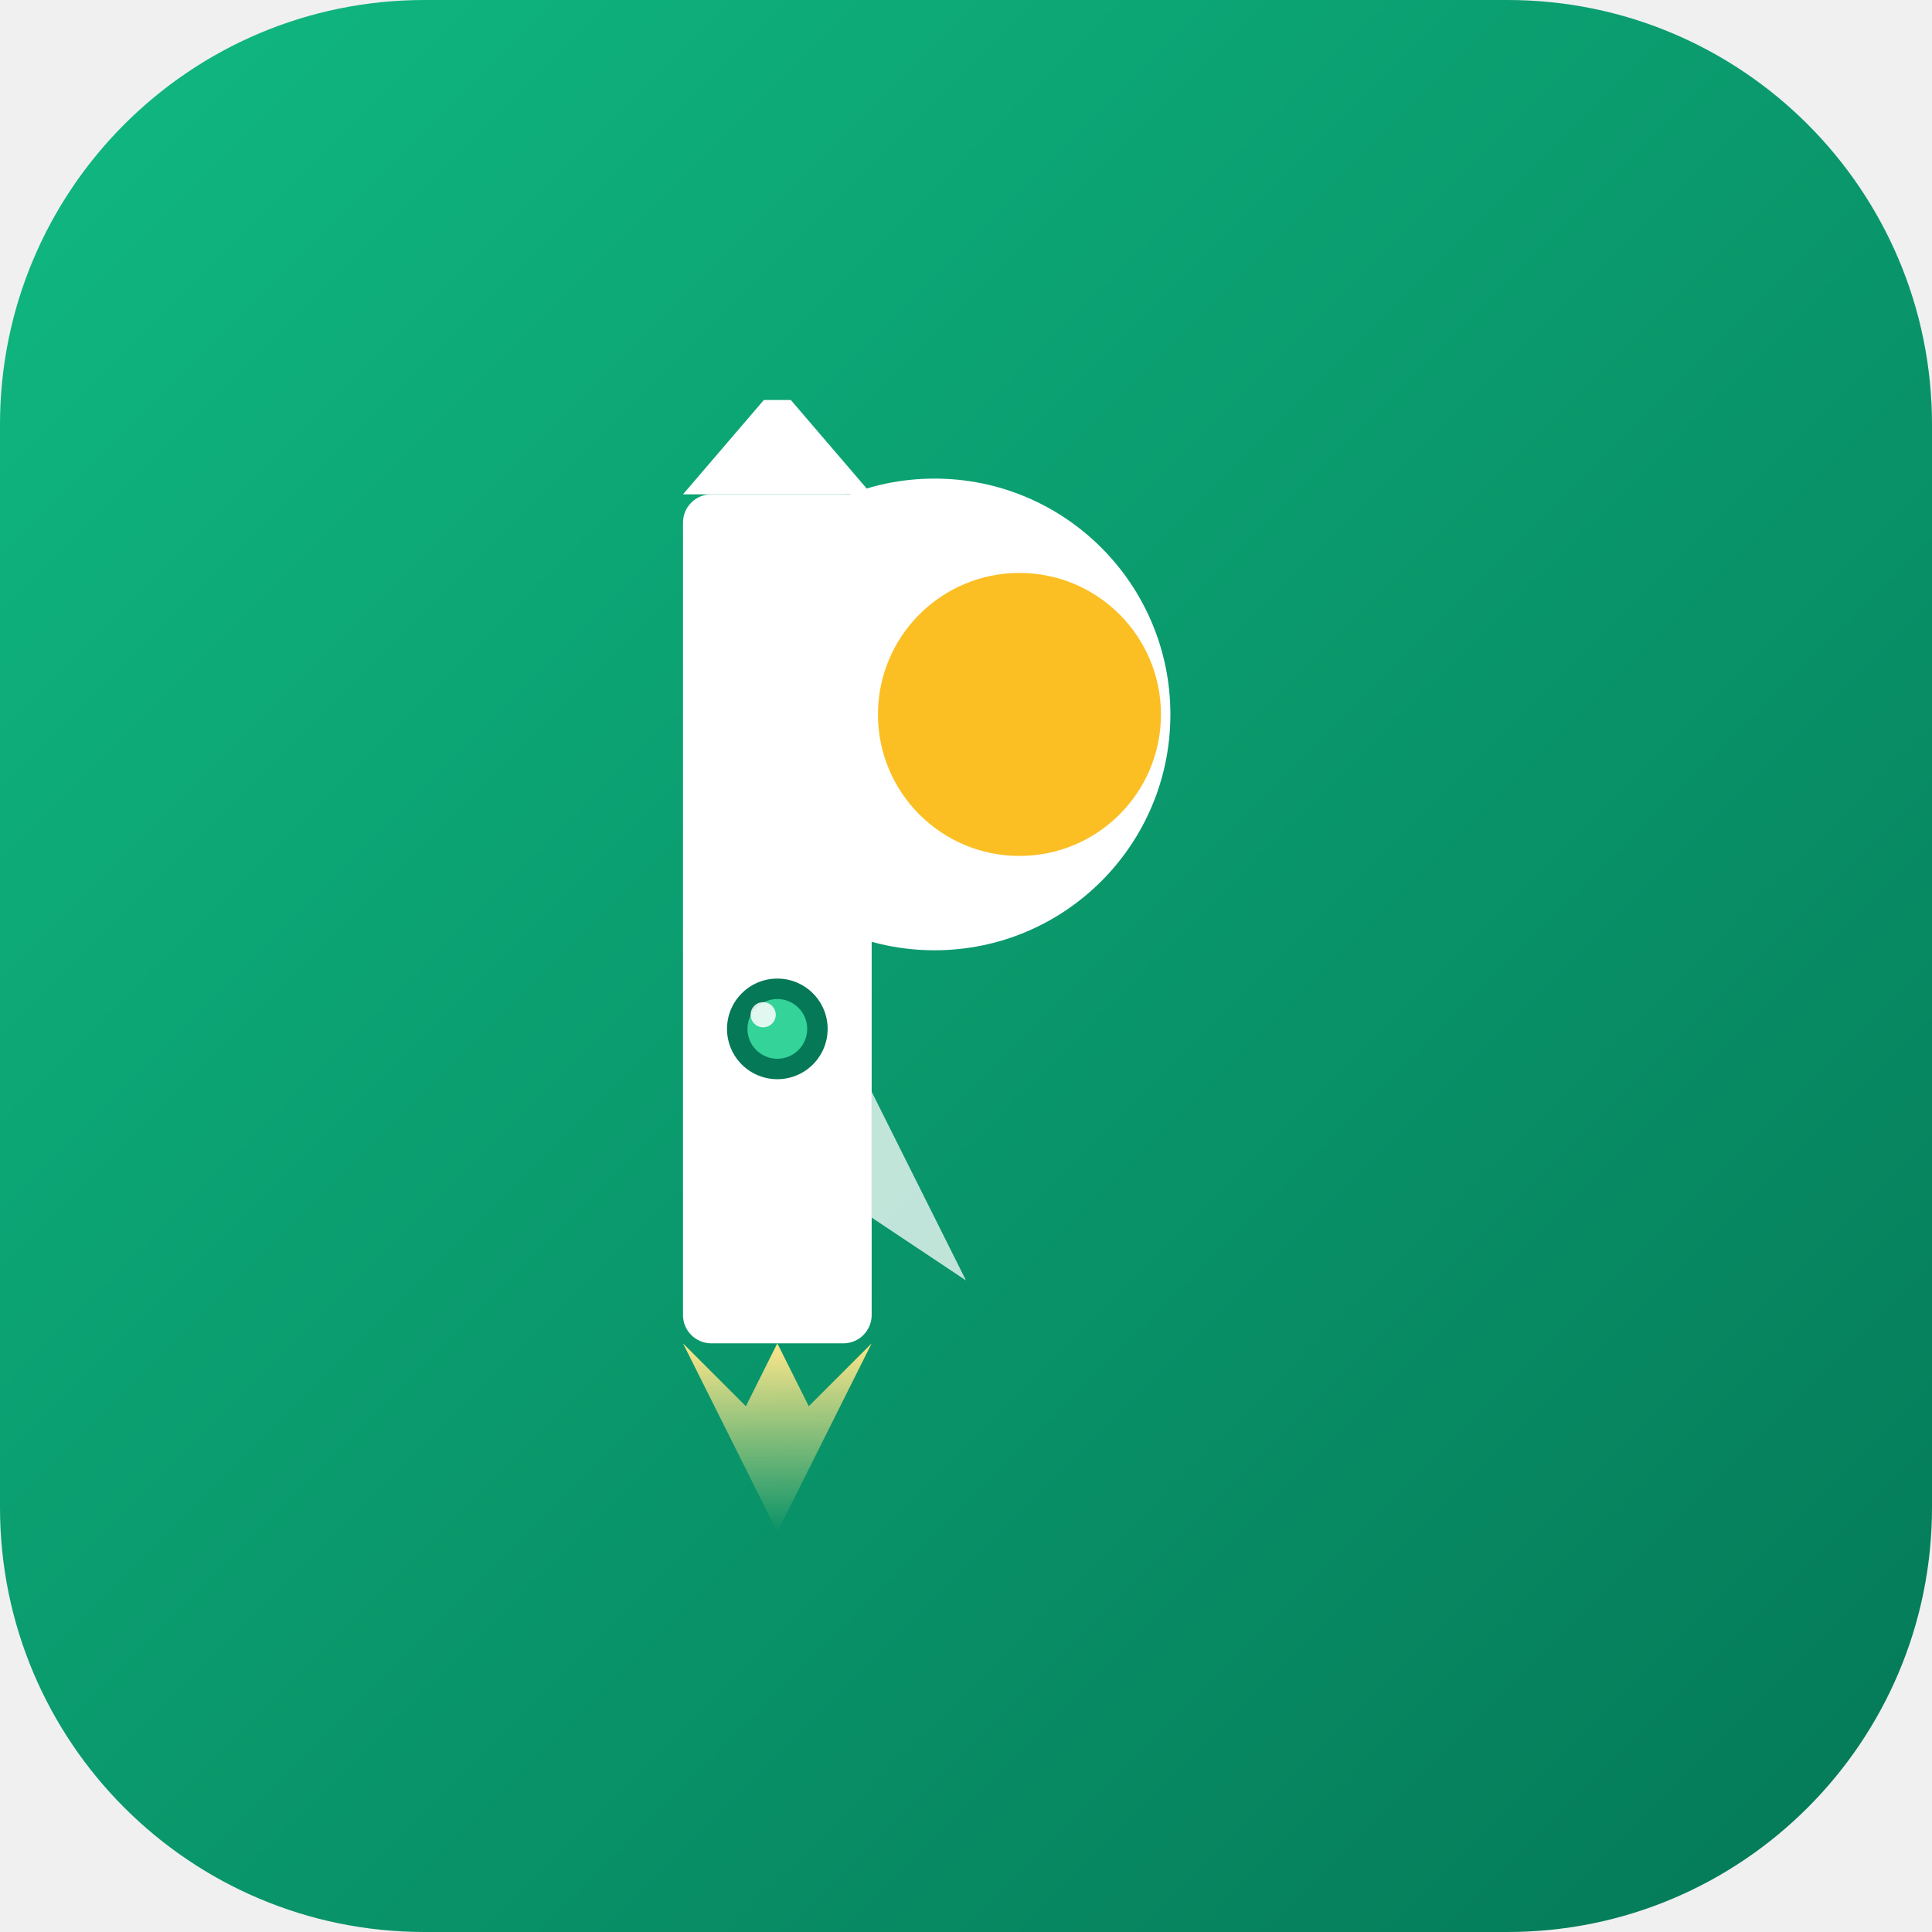
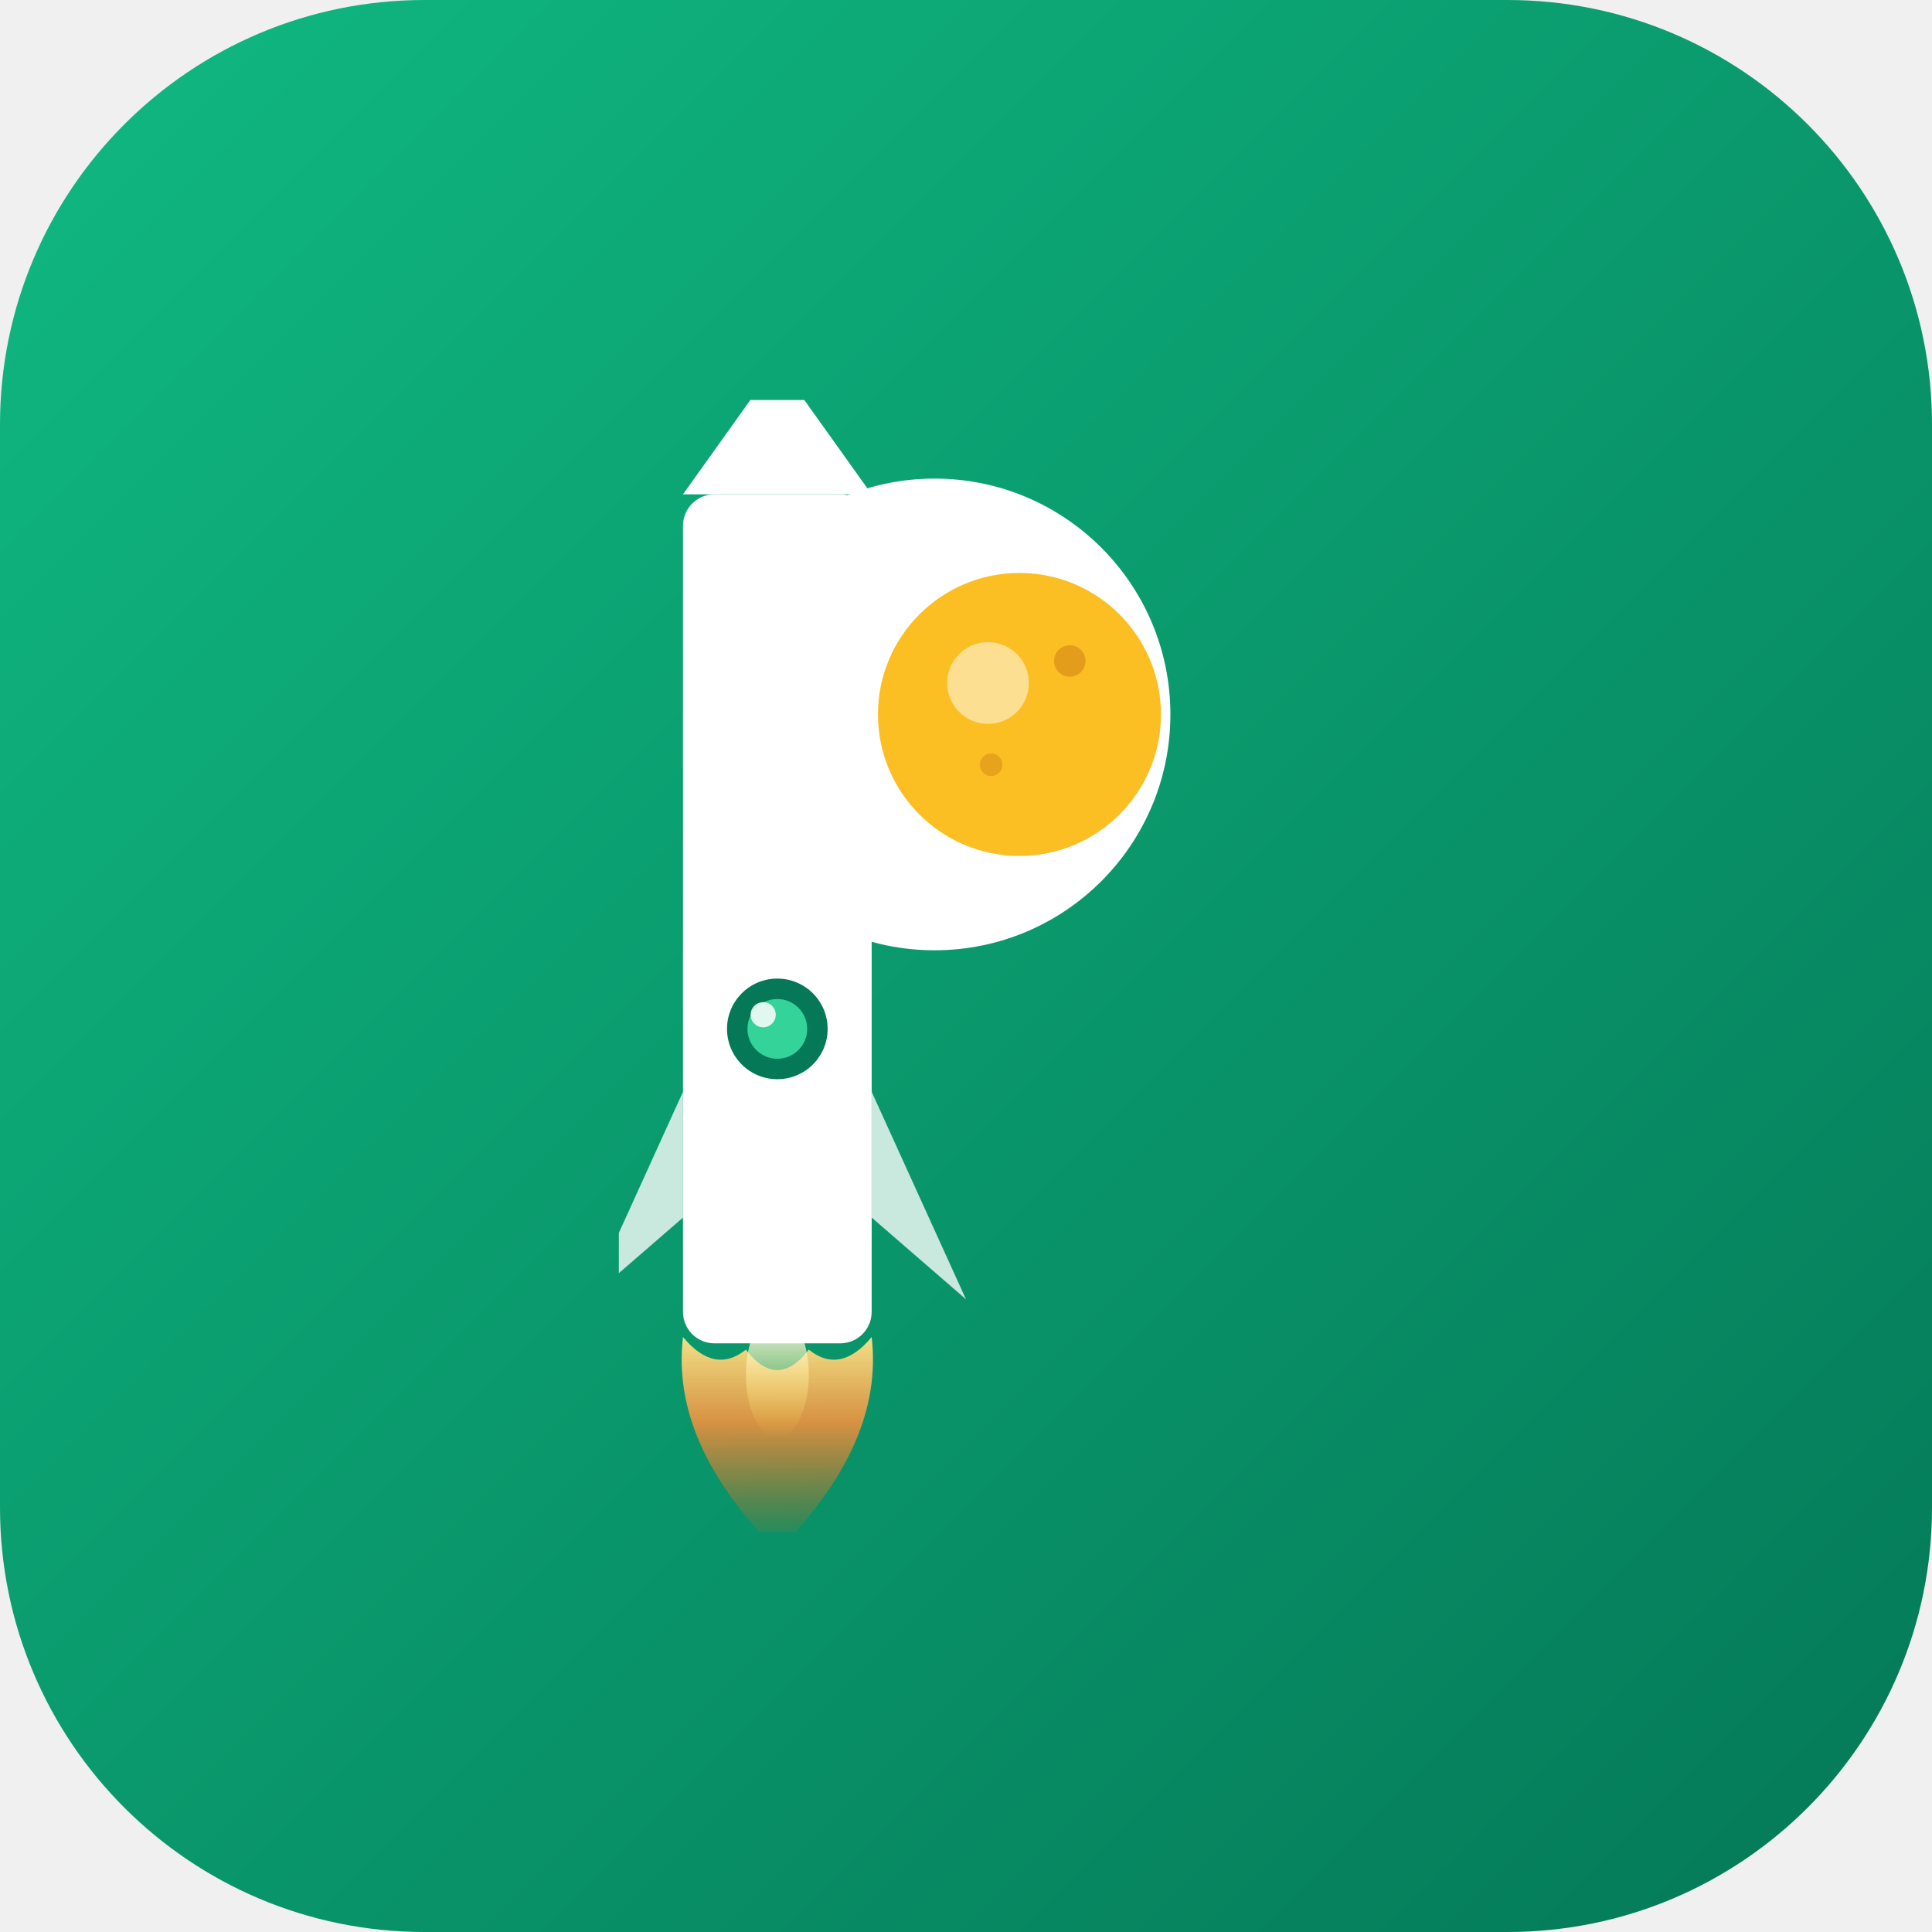
<svg xmlns="http://www.w3.org/2000/svg" viewBox="0 0 1024 1024" width="1024" height="1024">
  <defs>
    <linearGradient id="bg" x1="0" y1="0" x2="1" y2="1">
      <stop offset="0%" stop-color="#10b981" />
      <stop offset="100%" stop-color="#047857" />
    </linearGradient>
-     <linearGradient id="flame" x1="0" y1="0" x2="0" y2="1">
-       <stop offset="0%" stop-color="#fde68a" />
-       <stop offset="100%" stop-color="#fde68a" stop-opacity="0" />
+     <linearGradient id="flame-outer" x1="0" y1="0" x2="0" y2="1">
+       <stop offset="0%" stop-color="#fde68a" stop-opacity="0.95" />
+       <stop offset="40%" stop-color="#fb923c" stop-opacity="0.85" />
+       <stop offset="100%" stop-color="#ea580c" stop-opacity="0" />
+     </linearGradient>
+     <linearGradient id="flame-mid" x1="0" y1="0" x2="0" y2="1">
+       <stop offset="0%" stop-color="#ffffff" />
+       <stop offset="100%" stop-color="#fde047" stop-opacity="0" />
    </linearGradient>
  </defs>
  <rect width="1024" height="1024" rx="225" fill="url(#bg)" />
  <svg x="328" y="212" width="368" height="600" viewBox="0 0 22 36">
-     <path d="M2 30 L5 36 L8 30 L6 32 L5 30 L4 32 Z" fill="url(#flame)" />
+     <path d="M2.0 29.8 Q1.6 33.2 5 36.6 Q8.4 33.2 8.0 29.8 Q7 31 6 30.2 Q5 31.5 4 30.2 Q3 31 2.0 29.8 Z" fill="url(#flame-outer)" />
+     <ellipse cx="5" cy="31" rx="1" ry="2" fill="url(#flame-mid)" />
    <circle cx="10" cy="10" r="7.5" fill="#ffffff" />
    <circle cx="12.7" cy="10" r="4.5" fill="#fbbf24" />
-     <rect x="2" y="3" width="6" height="27" rx="0.9" fill="#ffffff" />
-     <path d="M2 3 L8 3 L5 -0.5 Z" fill="#ffffff" />
-     <path d="M8 22 L11 28 L8 26 Z" fill="rgba(255,255,255,0.75)" />
+     <circle cx="14.3" cy="8.3" r="0.5" fill="#b45309" fill-opacity="0.32" />
+     <circle cx="11.8" cy="11.6" r="0.36" fill="#b45309" fill-opacity="0.26" />
+     <circle cx="11.7" cy="9" r="1.3" fill="#ffffff" fill-opacity="0.5" />
+     <rect x="2" y="3" width="6" height="27" rx="1" fill="#ffffff" />
+     <path d="M2 3 L8 3 L5 -1.2 Z" fill="#ffffff" />
+     <path d="M8 22 L11 28.6 L8 26 Z" fill="#ffffff" fill-opacity="0.78" />
+     <path d="M2 22 L-1 28.6 L2 26 Z" fill="#ffffff" fill-opacity="0.78" />
    <circle cx="5" cy="20" r="1.6" fill="#047857" />
    <circle cx="5" cy="20" r="0.95" fill="#34d399" />
-     <circle cx="4.55" cy="19.55" r="0.4" fill="rgba(255,255,255,0.85)" />
+     <circle cx="4.55" cy="19.55" r="0.4" fill="#ffffff" fill-opacity="0.85" />
  </svg>
</svg>
